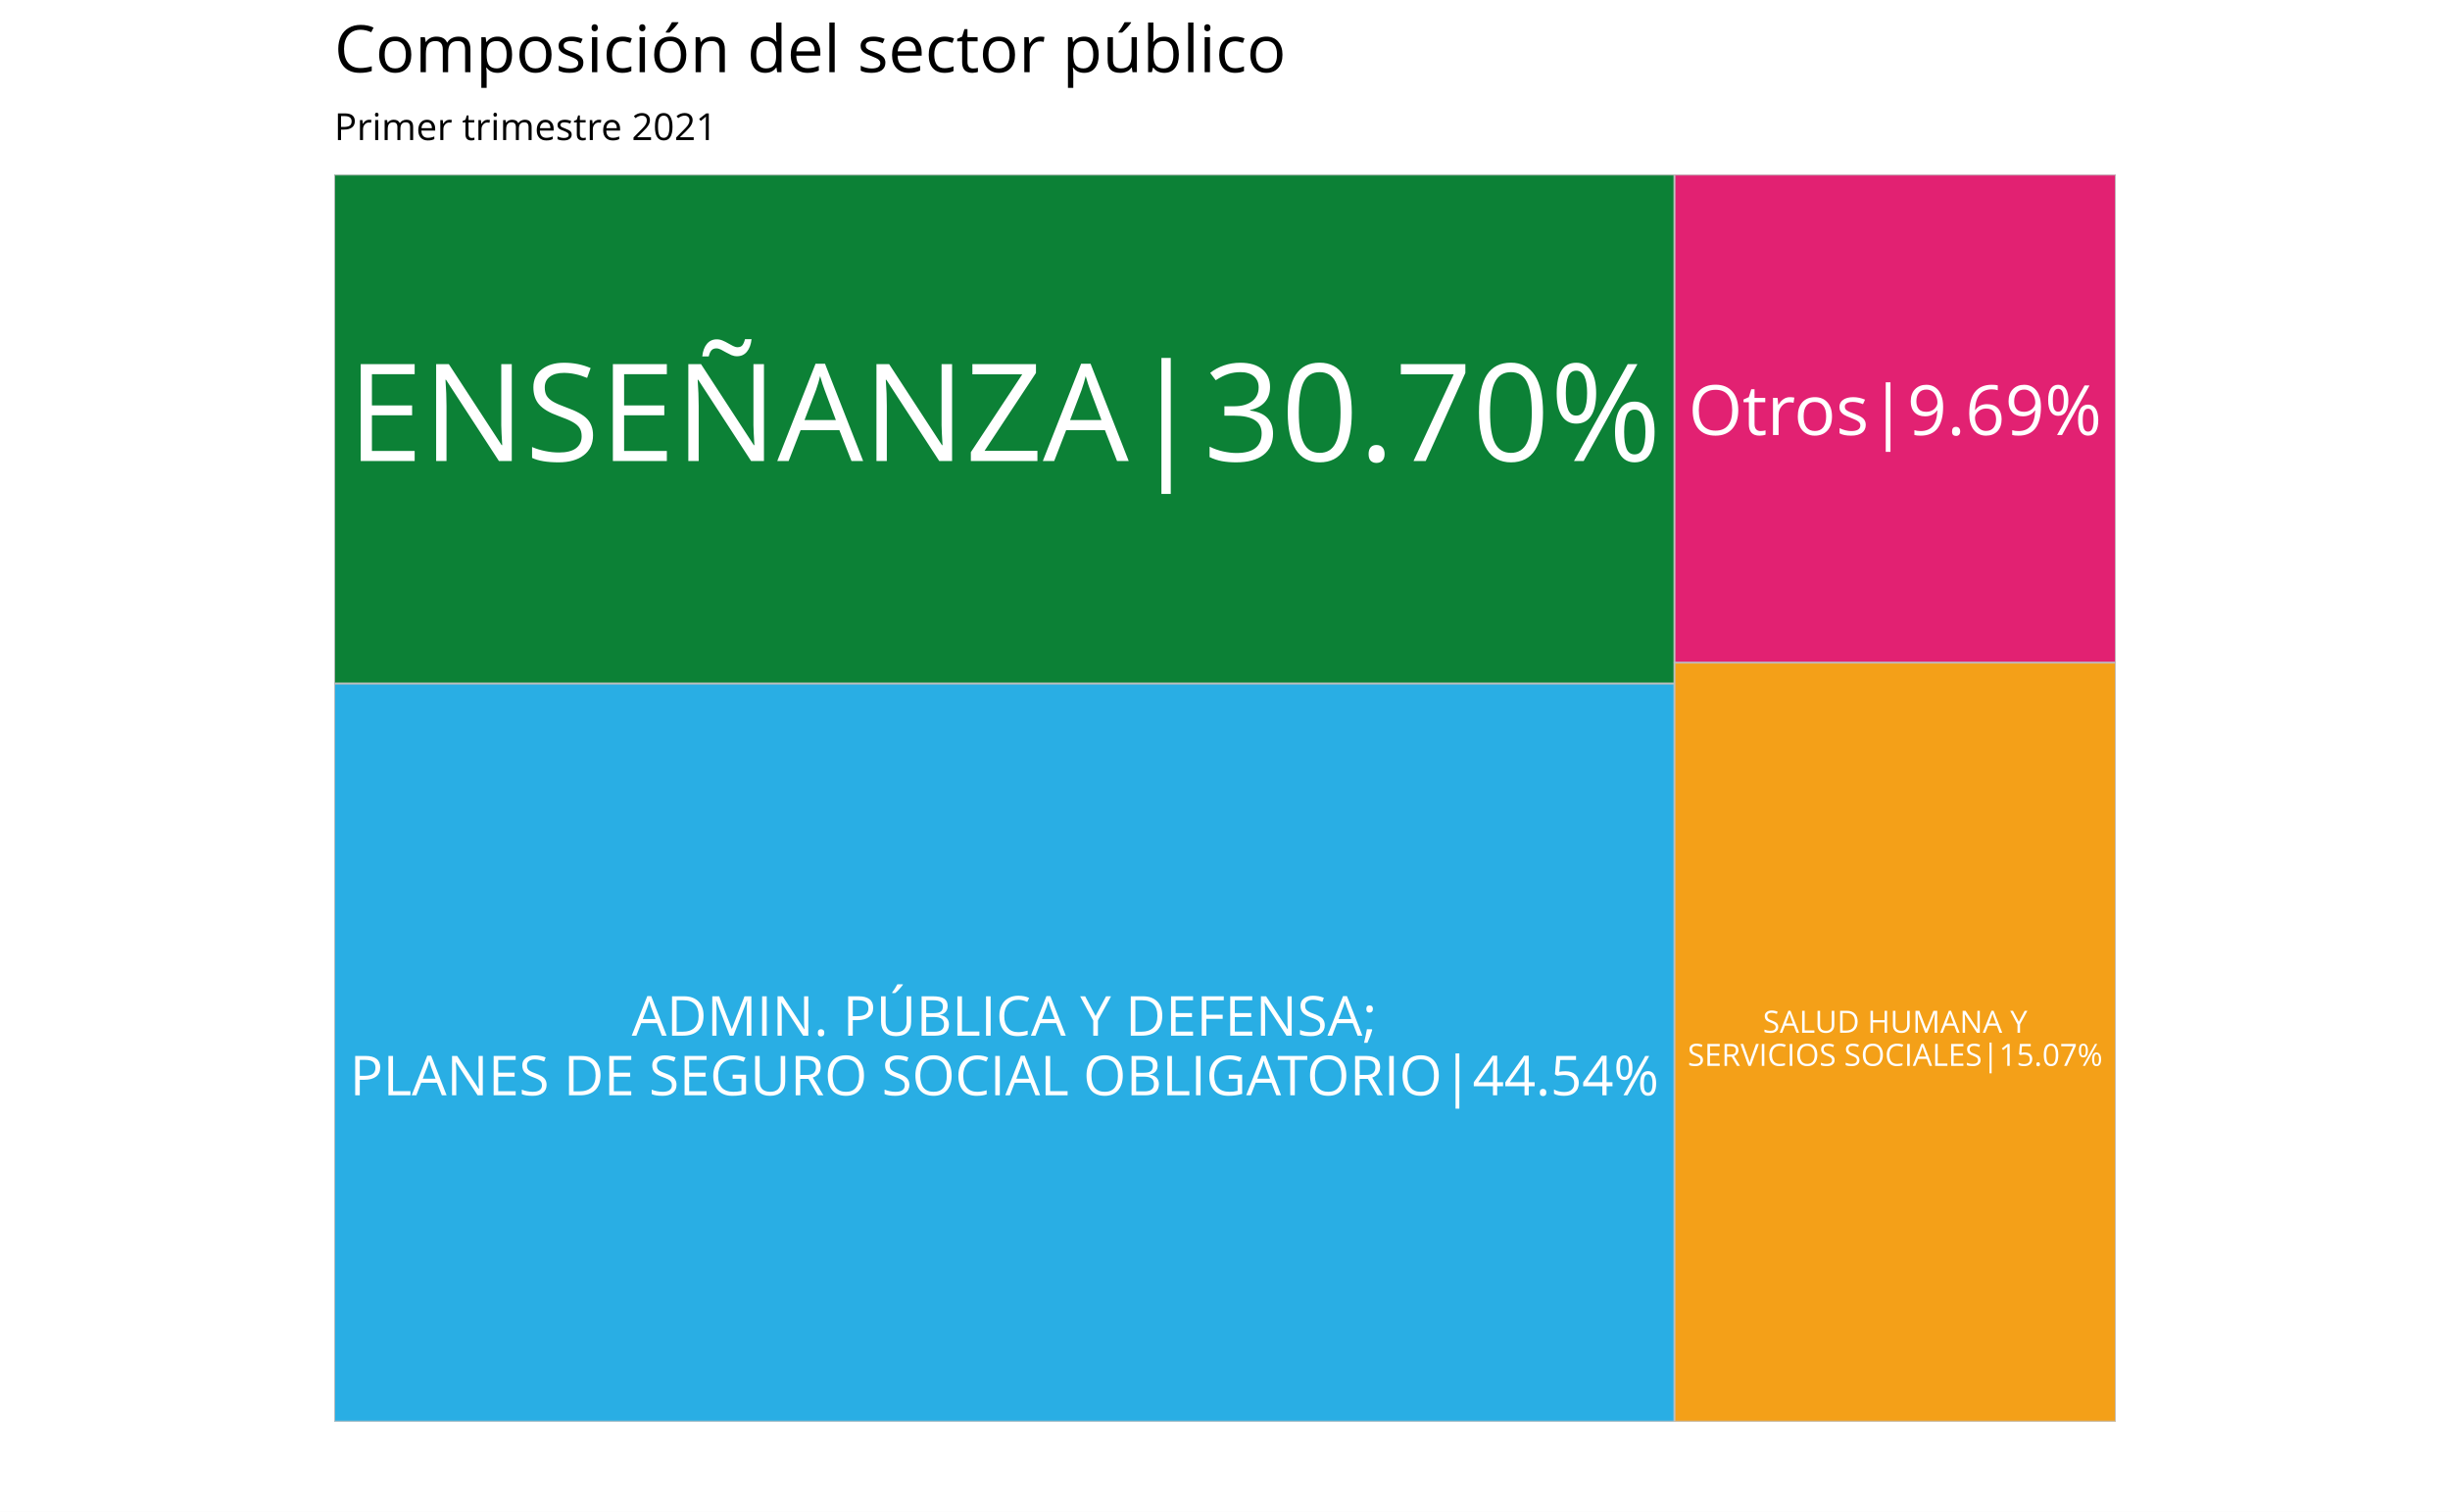
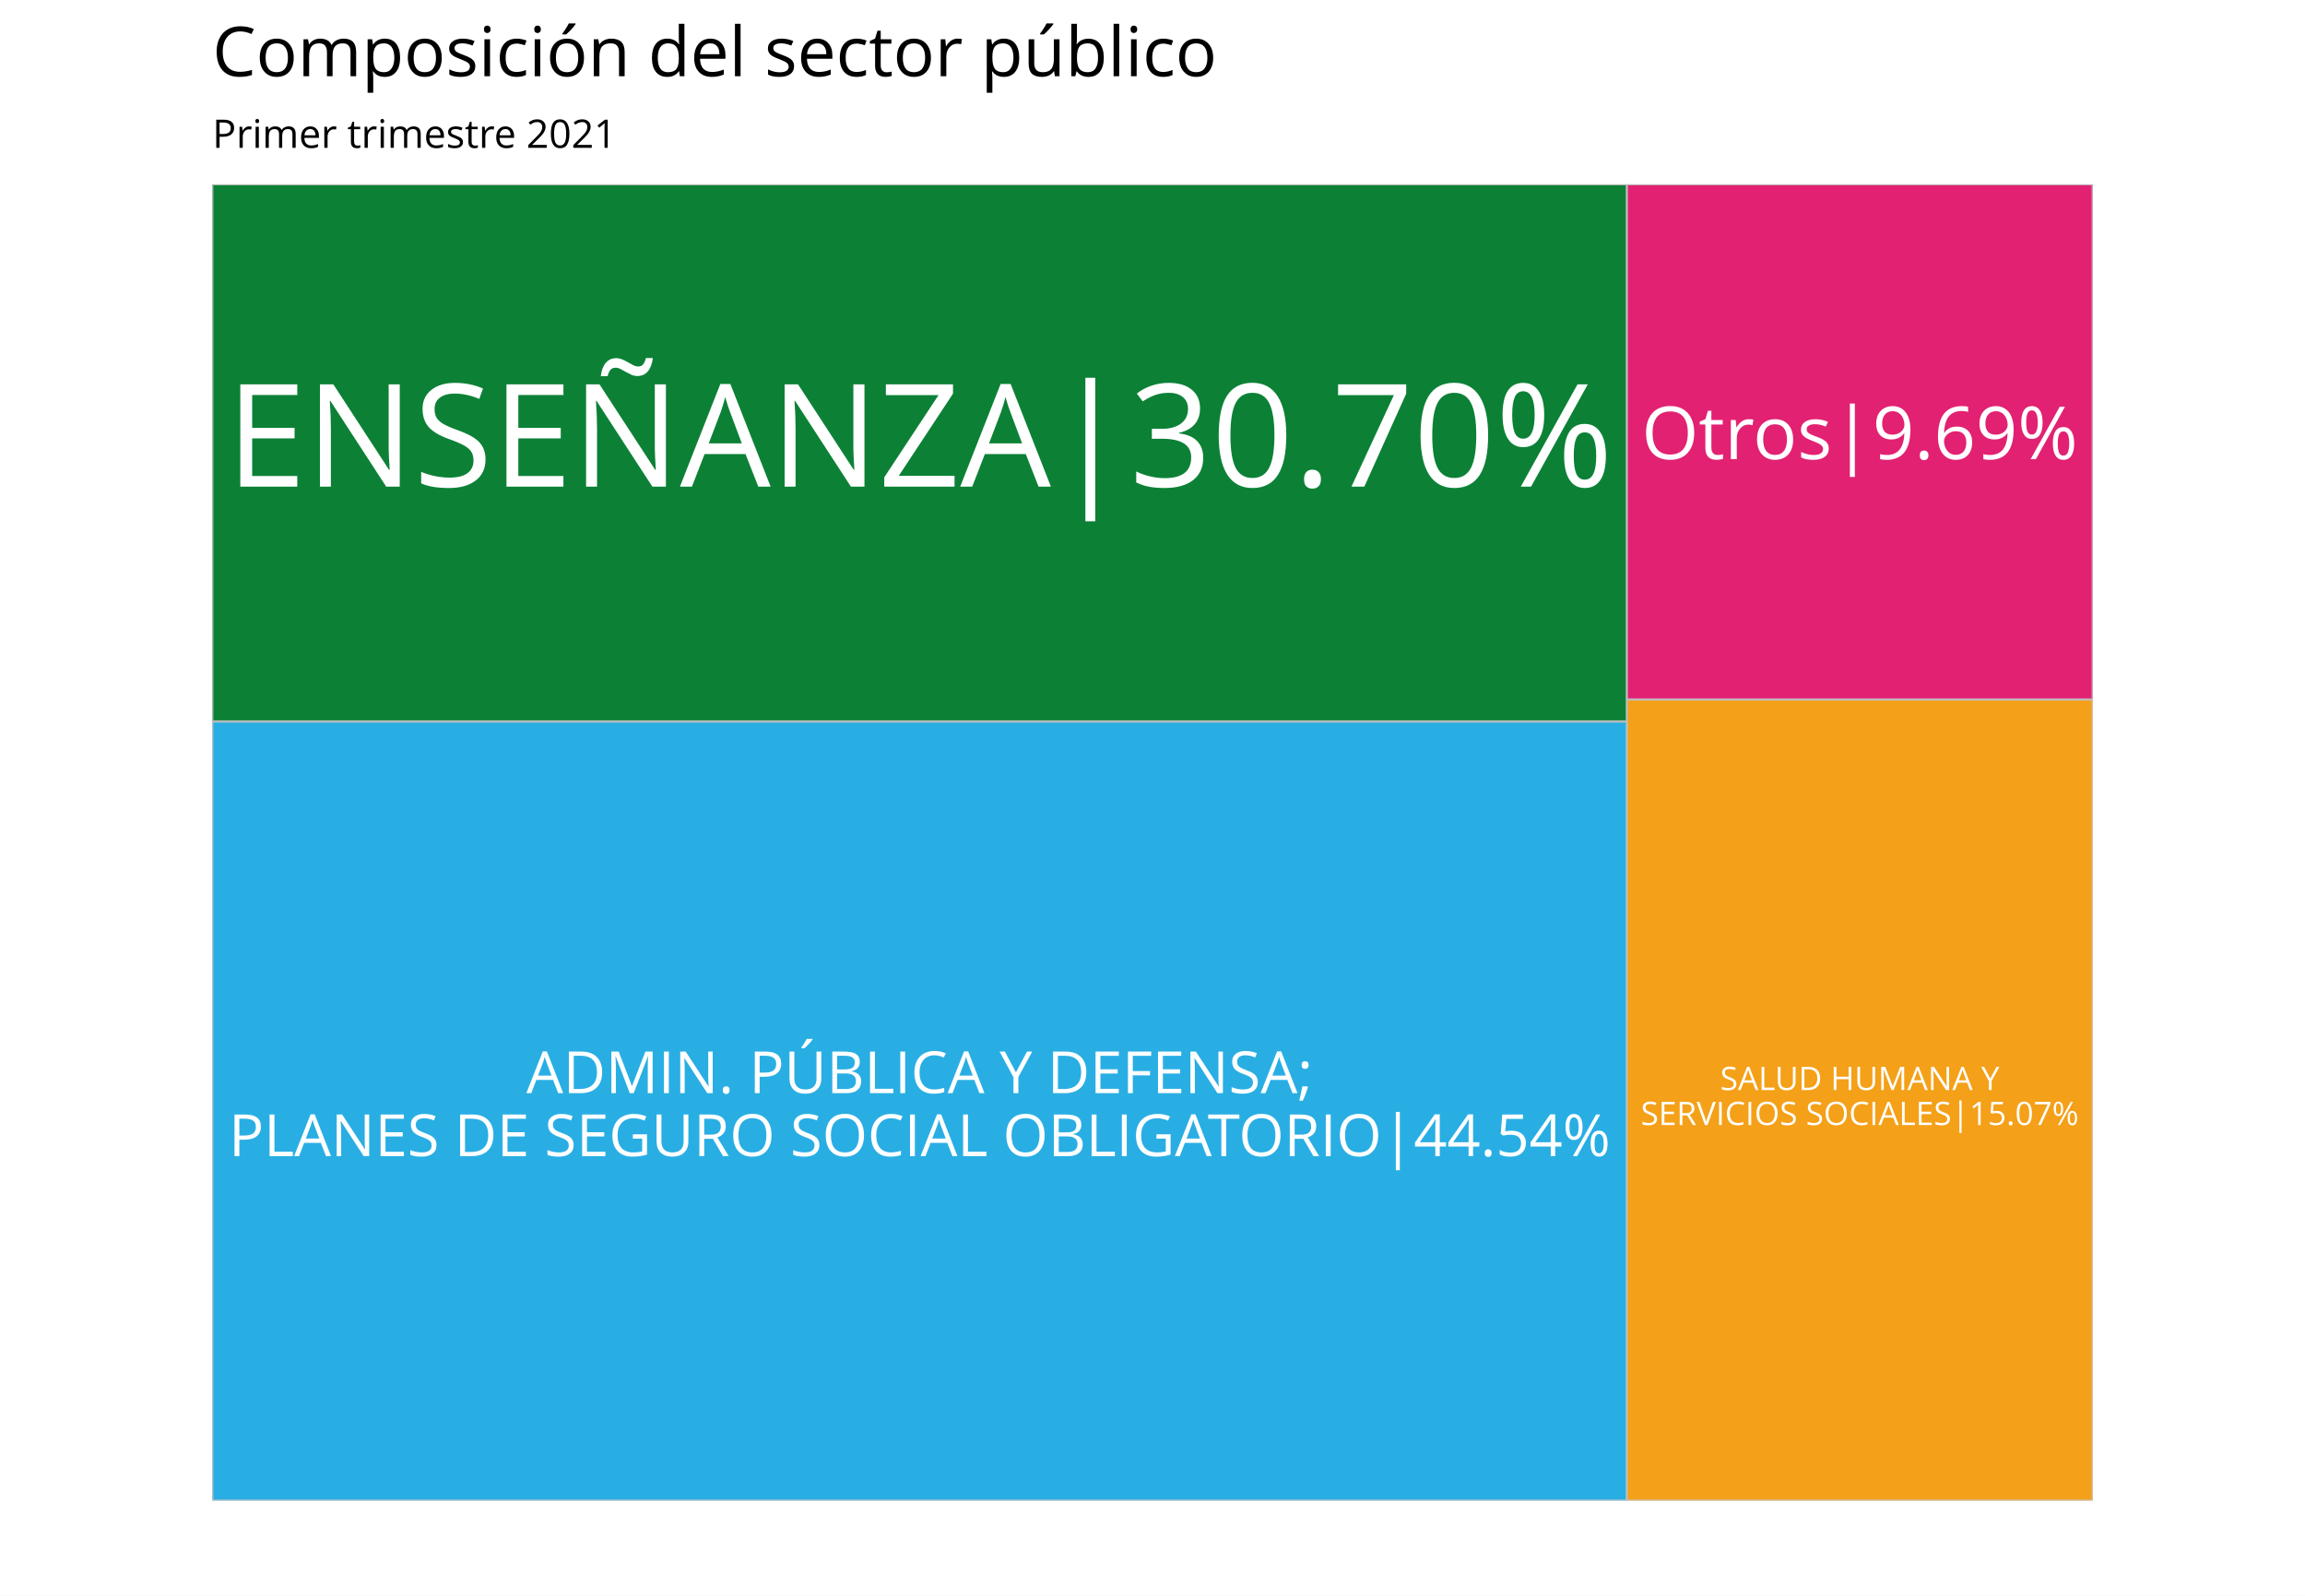
- <svg xmlns="http://www.w3.org/2000/svg" class="svglite" width="525.00pt" height="324.00pt" viewBox="0 0 525.00 324.00">
+ <svg xmlns="http://www.w3.org/2000/svg" class="svglite" width="468.00pt" height="324.00pt" viewBox="0 0 468.00 324.00">
  <defs>
    <style type="text/css">
    .svglite line, .svglite polyline, .svglite polygon, .svglite path, .svglite rect, .svglite circle {
      fill: none;
      stroke: #000000;
      stroke-linecap: round;
      stroke-linejoin: round;
      stroke-miterlimit: 10.00;
    }
  </style>
  </defs>
  <rect width="100%" height="100%" style="stroke: none; fill: #FFFFFF;" />
  <defs>
-     <clipPath id="cpMC4wMHw1MjUuMDB8MC4wMHwzMjQuMDA=">
-       <rect x="0.00" y="0.00" width="525.00" height="324.00" />
+     <clipPath id="cpMC4wMHw0NjguMDB8MC4wMHwzMjQuMDA=">
+       <rect x="0.00" y="0.00" width="468.00" height="324.00" />
    </clipPath>
  </defs>
-   <g clip-path="url(#cpMC4wMHw1MjUuMDB8MC4wMHwzMjQuMDA=)">
+   <g clip-path="url(#cpMC4wMHw0NjguMDB8MC4wMHwzMjQuMDA=)">
</g>
  <defs>
-     <clipPath id="cpNjYuMTV8NDU4Ljg1fDAuMDB8MzI0LjAw">
-       <rect x="66.15" y="0.00" width="392.70" height="324.00" />
+     <clipPath id="cpMzcuNjV8NDMwLjM1fDAuMDB8MzI0LjAw">
+       <rect x="37.65" y="0" width="392.70" height="324.00" />
    </clipPath>
  </defs>
-   <g clip-path="url(#cpNjYuMTV8NDU4Ljg1fDAuMDB8MzI0LjAw)">
+   <g clip-path="url(#cpMzcuNjV8NDMwLjM1fDAuMDB8MzI0LjAw)">
</g>
-   <g clip-path="url(#cpMC4wMHw1MjUuMDB8MC4wMHwzMjQuMDA=)">
+   <g clip-path="url(#cpMC4wMHw0NjguMDB8MC4wMHwzMjQuMDA=)">
</g>
  <defs>
-     <clipPath id="cpNzEuNjN8NDUzLjM3fDM3LjQzfDMwNC42NQ==">
-       <rect x="71.63" y="37.43" width="381.74" height="267.22" />
+     <clipPath id="cpNDMuMTN8NDI0Ljg3fDM3LjQzfDMwNC42NQ==">
+       <rect x="43.13" y="37.43" width="381.74" height="267.22" />
    </clipPath>
  </defs>
-   <g clip-path="url(#cpNzEuNjN8NDUzLjM3fDM3LjQzfDMwNC42NQ==)">
-     <rect x="71.63" y="37.43" width="381.74" height="267.22" style="stroke-width: 1.07; stroke: none; fill: #EBEBEB;" />
-     <polygon points="71.63,304.65 358.83,304.65 358.83,304.65 358.83,304.65 358.83,304.65 358.83,304.65 358.83,304.65 358.83,304.65 358.83,304.65 358.83,304.65 358.83,304.65 358.83,304.65 358.83,304.65 358.83,304.65 358.83,146.46 358.83,146.46 358.83,146.46 358.83,146.46 358.83,146.46 358.83,146.46 358.83,146.46 358.83,146.46 358.83,146.46 358.83,146.46 358.83,146.46 358.83,146.46 71.63,146.46 71.63,146.46 71.63,146.46 71.63,146.46 71.63,146.46 71.63,146.46 71.63,146.46 71.63,146.46 71.63,146.46 71.63,146.46 71.63,146.46 71.63,146.46 71.63,146.46 71.63,304.65 71.63,304.65 71.63,304.65 71.63,304.65 71.63,304.65 71.63,304.65 71.63,304.65 71.63,304.65 71.63,304.65 71.63,304.65 71.63,304.65 71.63,304.65 " style="stroke-width: 0.38; stroke: #BEBEBE; fill: #29AEE4;" />
-     <polygon points="71.63,146.46 358.83,146.46 358.83,146.46 358.83,146.46 358.83,146.46 358.83,146.46 358.83,146.46 358.83,146.46 358.83,146.46 358.83,146.46 358.83,146.46 358.83,146.46 358.83,146.46 358.83,146.46 358.83,37.43 358.83,37.43 358.83,37.43 358.83,37.43 358.83,37.43 358.83,37.43 358.83,37.43 358.83,37.43 358.83,37.43 358.83,37.43 358.83,37.43 358.83,37.43 71.63,37.43 71.63,37.43 71.63,37.43 71.63,37.43 71.63,37.43 71.63,37.43 71.63,37.43 71.63,37.43 71.63,37.43 71.63,37.43 71.63,37.43 71.63,37.43 71.63,37.43 71.63,146.46 71.63,146.46 71.63,146.46 71.63,146.46 71.63,146.46 71.63,146.46 71.63,146.46 71.63,146.46 71.63,146.46 71.63,146.46 71.63,146.46 71.63,146.46 " style="stroke-width: 0.38; stroke: #BEBEBE; fill: #0C8136;" />
-     <polygon points="358.83,304.65 453.37,304.65 453.37,304.65 453.37,304.65 453.37,304.65 453.37,304.65 453.37,304.65 453.37,304.65 453.37,304.65 453.37,304.65 453.37,304.65 453.37,304.65 453.37,304.65 453.37,304.65 453.37,142.00 453.37,142.00 453.37,142.00 453.37,142.00 453.37,142.00 453.37,142.00 453.37,142.00 453.37,142.00 453.37,142.00 453.37,142.00 453.37,142.00 453.37,142.00 358.83,142.00 358.83,142.00 358.83,142.00 358.83,142.00 358.83,142.00 358.83,142.00 358.83,142.00 358.83,142.00 358.83,142.00 358.83,142.00 358.83,142.00 358.83,142.00 358.83,142.00 358.83,304.65 358.83,304.65 358.83,304.65 358.83,304.65 358.83,304.65 358.83,304.65 358.83,304.65 358.83,304.65 358.83,304.65 358.83,304.65 358.83,304.65 358.83,304.65 " style="stroke-width: 0.38; stroke: #BEBEBE; fill: #F4A018;" />
-     <polygon points="358.83,142.00 453.37,142.00 453.37,142.00 453.37,142.00 453.37,142.00 453.37,142.00 453.37,142.00 453.37,142.00 453.37,142.00 453.37,142.00 453.37,142.00 453.37,142.00 453.37,142.00 453.37,142.00 453.37,37.43 453.37,37.43 453.37,37.43 453.37,37.43 453.37,37.43 453.37,37.43 453.37,37.43 453.37,37.43 453.37,37.43 453.37,37.43 453.37,37.43 453.37,37.43 358.83,37.43 358.83,37.43 358.83,37.43 358.83,37.43 358.83,37.43 358.83,37.43 358.83,37.43 358.83,37.43 358.83,37.43 358.83,37.43 358.83,37.43 358.83,37.43 358.83,37.43 358.83,142.00 358.83,142.00 358.83,142.00 358.83,142.00 358.83,142.00 358.83,142.00 358.83,142.00 358.83,142.00 358.83,142.00 358.83,142.00 358.83,142.00 358.83,142.00 " style="stroke-width: 0.38; stroke: #BEBEBE; fill: #E22172;" />
-     <text x="215.23" y="221.95" text-anchor="middle" style="font-size: 11.83px; fill: #FFFFFF; font-family: Open Sans;" textLength="165.66px" lengthAdjust="spacingAndGlyphs">ADMIN. PÚBLICA Y DEFENSA;  </text>
-     <text x="215.23" y="234.73" text-anchor="middle" style="font-size: 11.83px; fill: #FFFFFF; font-family: Open Sans;" textLength="281.26px" lengthAdjust="spacingAndGlyphs">PLANES DE SEGURO SOCIAL OBLIGATORIO|44.54%</text>
-     <text x="215.23" y="98.80" text-anchor="middle" style="font-size: 29.07px; fill: #FFFFFF; font-family: Open Sans;" textLength="281.51px" lengthAdjust="spacingAndGlyphs">ENSEÑANZA|30.70%</text>
-     <text x="406.10" y="221.32" text-anchor="middle" style="font-size: 6.58px; fill: #FFFFFF; font-family: Open Sans;" textLength="58.29px" lengthAdjust="spacingAndGlyphs">SALUD HUMANA Y </text>
-     <text x="406.10" y="228.42" text-anchor="middle" style="font-size: 6.58px; fill: #FFFFFF; font-family: Open Sans;" textLength="88.68px" lengthAdjust="spacingAndGlyphs">SERVICIOS SOCIALES|15.07%</text>
-     <text x="406.10" y="93.22" text-anchor="middle" style="font-size: 14.87px; fill: #FFFFFF; font-family: Open Sans;" textLength="88.82px" lengthAdjust="spacingAndGlyphs">Otros|9.69%</text>
+   <g clip-path="url(#cpNDMuMTN8NDI0Ljg3fDM3LjQzfDMwNC42NQ==)">
+     <rect x="43.13" y="37.43" width="381.74" height="267.22" style="stroke-width: 1.07; stroke: none; fill: #EBEBEB;" />
+     <polygon points="43.13,304.65 330.33,304.65 330.33,304.65 330.33,304.65 330.33,304.65 330.33,304.65 330.33,304.65 330.33,304.65 330.33,304.65 330.33,304.65 330.33,304.65 330.33,304.65 330.33,304.65 330.33,304.65 330.33,146.46 330.33,146.46 330.33,146.46 330.33,146.46 330.33,146.46 330.33,146.46 330.33,146.46 330.33,146.46 330.33,146.46 330.33,146.46 330.33,146.46 330.33,146.46 43.13,146.46 43.13,146.46 43.13,146.46 43.13,146.46 43.13,146.46 43.13,146.46 43.13,146.46 43.13,146.46 43.13,146.46 43.13,146.46 43.13,146.46 43.13,146.46 43.13,146.46 43.13,304.65 43.13,304.65 43.13,304.65 43.13,304.65 43.13,304.65 43.13,304.65 43.13,304.65 43.13,304.65 43.13,304.65 43.13,304.65 43.13,304.65 43.13,304.65 " style="stroke-width: 0.38; stroke: #BEBEBE; fill: #29AEE4;" />
+     <polygon points="43.13,146.46 330.33,146.46 330.33,146.46 330.33,146.46 330.33,146.46 330.33,146.46 330.33,146.46 330.33,146.46 330.33,146.46 330.33,146.46 330.33,146.46 330.33,146.46 330.33,146.46 330.33,146.46 330.33,37.43 330.33,37.43 330.33,37.43 330.33,37.43 330.33,37.43 330.33,37.43 330.33,37.43 330.33,37.43 330.33,37.43 330.33,37.43 330.33,37.43 330.33,37.43 43.13,37.43 43.13,37.43 43.13,37.43 43.13,37.43 43.13,37.43 43.13,37.43 43.13,37.43 43.13,37.43 43.13,37.43 43.13,37.43 43.13,37.43 43.13,37.43 43.13,37.43 43.13,146.46 43.13,146.46 43.13,146.46 43.13,146.46 43.13,146.46 43.13,146.46 43.13,146.46 43.13,146.46 43.13,146.46 43.13,146.46 43.13,146.46 43.13,146.46 " style="stroke-width: 0.38; stroke: #BEBEBE; fill: #0C8136;" />
+     <polygon points="330.33,304.65 424.87,304.65 424.87,304.65 424.87,304.65 424.87,304.65 424.87,304.65 424.87,304.65 424.87,304.65 424.87,304.65 424.87,304.65 424.87,304.65 424.87,304.65 424.87,304.65 424.87,304.65 424.87,142.00 424.87,142.00 424.87,142.00 424.87,142.00 424.87,142.00 424.87,142.00 424.87,142.00 424.87,142.00 424.87,142.00 424.87,142.00 424.87,142.00 424.87,142.00 330.33,142.00 330.33,142.00 330.33,142.00 330.33,142.00 330.33,142.00 330.33,142.00 330.33,142.00 330.33,142.00 330.33,142.00 330.33,142.00 330.33,142.00 330.33,142.00 330.33,142.00 330.33,304.65 330.33,304.65 330.33,304.65 330.33,304.65 330.33,304.65 330.33,304.65 330.33,304.65 330.33,304.65 330.33,304.65 330.33,304.65 330.33,304.65 330.33,304.65 " style="stroke-width: 0.38; stroke: #BEBEBE; fill: #F4A018;" />
+     <polygon points="330.33,142.00 424.87,142.00 424.87,142.00 424.87,142.00 424.87,142.00 424.87,142.00 424.87,142.00 424.87,142.00 424.87,142.00 424.87,142.00 424.87,142.00 424.87,142.00 424.87,142.00 424.87,142.00 424.87,37.43 424.87,37.43 424.87,37.43 424.87,37.43 424.87,37.43 424.87,37.43 424.87,37.43 424.87,37.43 424.87,37.43 424.87,37.43 424.87,37.43 424.87,37.43 330.33,37.43 330.33,37.43 330.33,37.43 330.33,37.43 330.33,37.43 330.33,37.43 330.33,37.43 330.33,37.43 330.33,37.43 330.33,37.43 330.33,37.43 330.33,37.43 330.33,37.43 330.33,142.00 330.33,142.00 330.33,142.00 330.33,142.00 330.33,142.00 330.33,142.00 330.33,142.00 330.33,142.00 330.33,142.00 330.33,142.00 330.33,142.00 330.33,142.00 " style="stroke-width: 0.38; stroke: #BEBEBE; fill: #E22172;" />
+     <text x="186.73" y="221.95" text-anchor="middle" style="font-size: 11.83px; fill: #FFFFFF; font-family: Open Sans;" textLength="165.66px" lengthAdjust="spacingAndGlyphs">ADMIN. PÚBLICA Y DEFENSA;  </text>
+     <text x="186.73" y="234.73" text-anchor="middle" style="font-size: 11.83px; fill: #FFFFFF; font-family: Open Sans;" textLength="281.26px" lengthAdjust="spacingAndGlyphs">PLANES DE SEGURO SOCIAL OBLIGATORIO|44.54%</text>
+     <text x="186.73" y="98.80" text-anchor="middle" style="font-size: 29.07px; fill: #FFFFFF; font-family: Open Sans;" textLength="281.51px" lengthAdjust="spacingAndGlyphs">ENSEÑANZA|30.70%</text>
+     <text x="377.60" y="221.32" text-anchor="middle" style="font-size: 6.58px; fill: #FFFFFF; font-family: Open Sans;" textLength="58.29px" lengthAdjust="spacingAndGlyphs">SALUD HUMANA Y </text>
+     <text x="377.60" y="228.42" text-anchor="middle" style="font-size: 6.58px; fill: #FFFFFF; font-family: Open Sans;" textLength="88.68px" lengthAdjust="spacingAndGlyphs">SERVICIOS SOCIALES|15.07%</text>
+     <text x="377.60" y="93.22" text-anchor="middle" style="font-size: 14.87px; fill: #FFFFFF; font-family: Open Sans;" textLength="88.82px" lengthAdjust="spacingAndGlyphs">Otros|9.69%</text>
  </g>
-   <g clip-path="url(#cpMC4wMHw1MjUuMDB8MC4wMHwzMjQuMDA=)">
-     <text x="71.63" y="30.02" style="font-size: 8.00px; font-family: Open Sans;" textLength="82.18px" lengthAdjust="spacingAndGlyphs">Primer trimestre 2021</text>
-     <text x="71.63" y="15.47" style="font-size: 14.00px; font-family: Open Sans;" textLength="203.90px" lengthAdjust="spacingAndGlyphs">Composición del sector público</text>
+   <g clip-path="url(#cpMC4wMHw0NjguMDB8MC4wMHwzMjQuMDA=)">
+     <text x="43.13" y="30.02" style="font-size: 8.00px; font-family: Open Sans;" textLength="82.18px" lengthAdjust="spacingAndGlyphs">Primer trimestre 2021</text>
+     <text x="43.13" y="15.47" style="font-size: 14.00px; font-family: Open Sans;" textLength="203.90px" lengthAdjust="spacingAndGlyphs">Composición del sector público</text>
  </g>
</svg>
